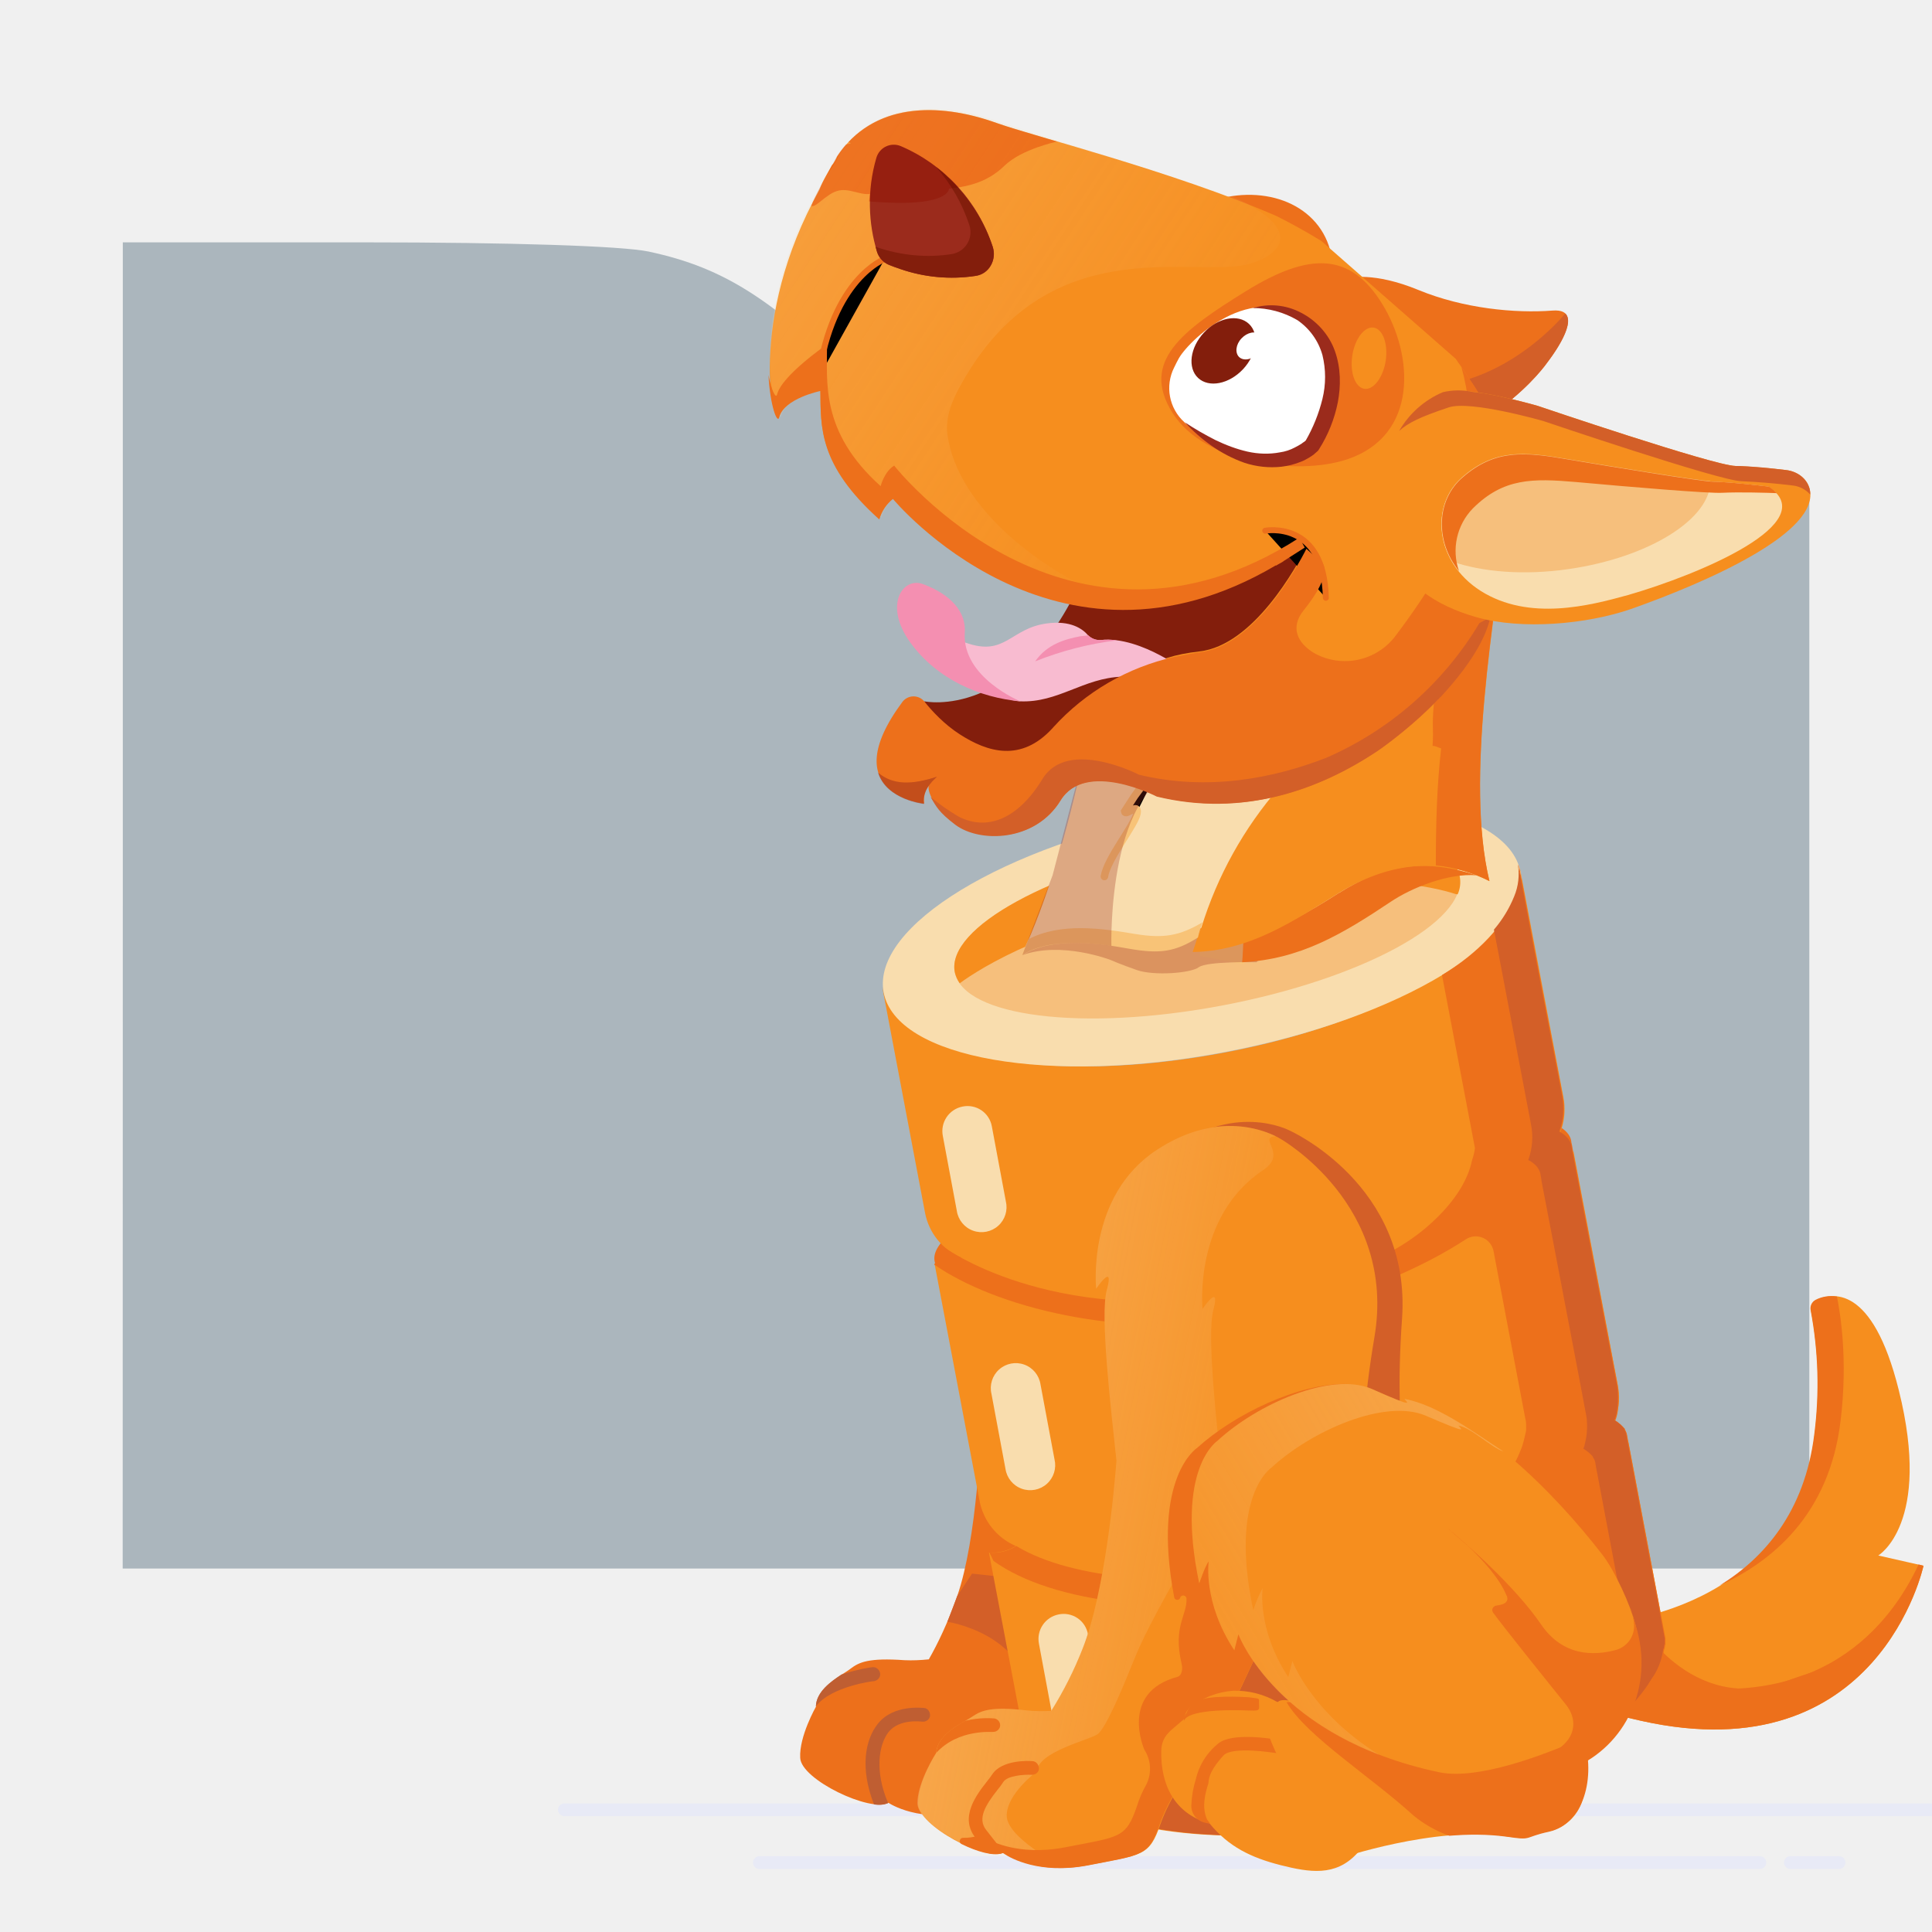
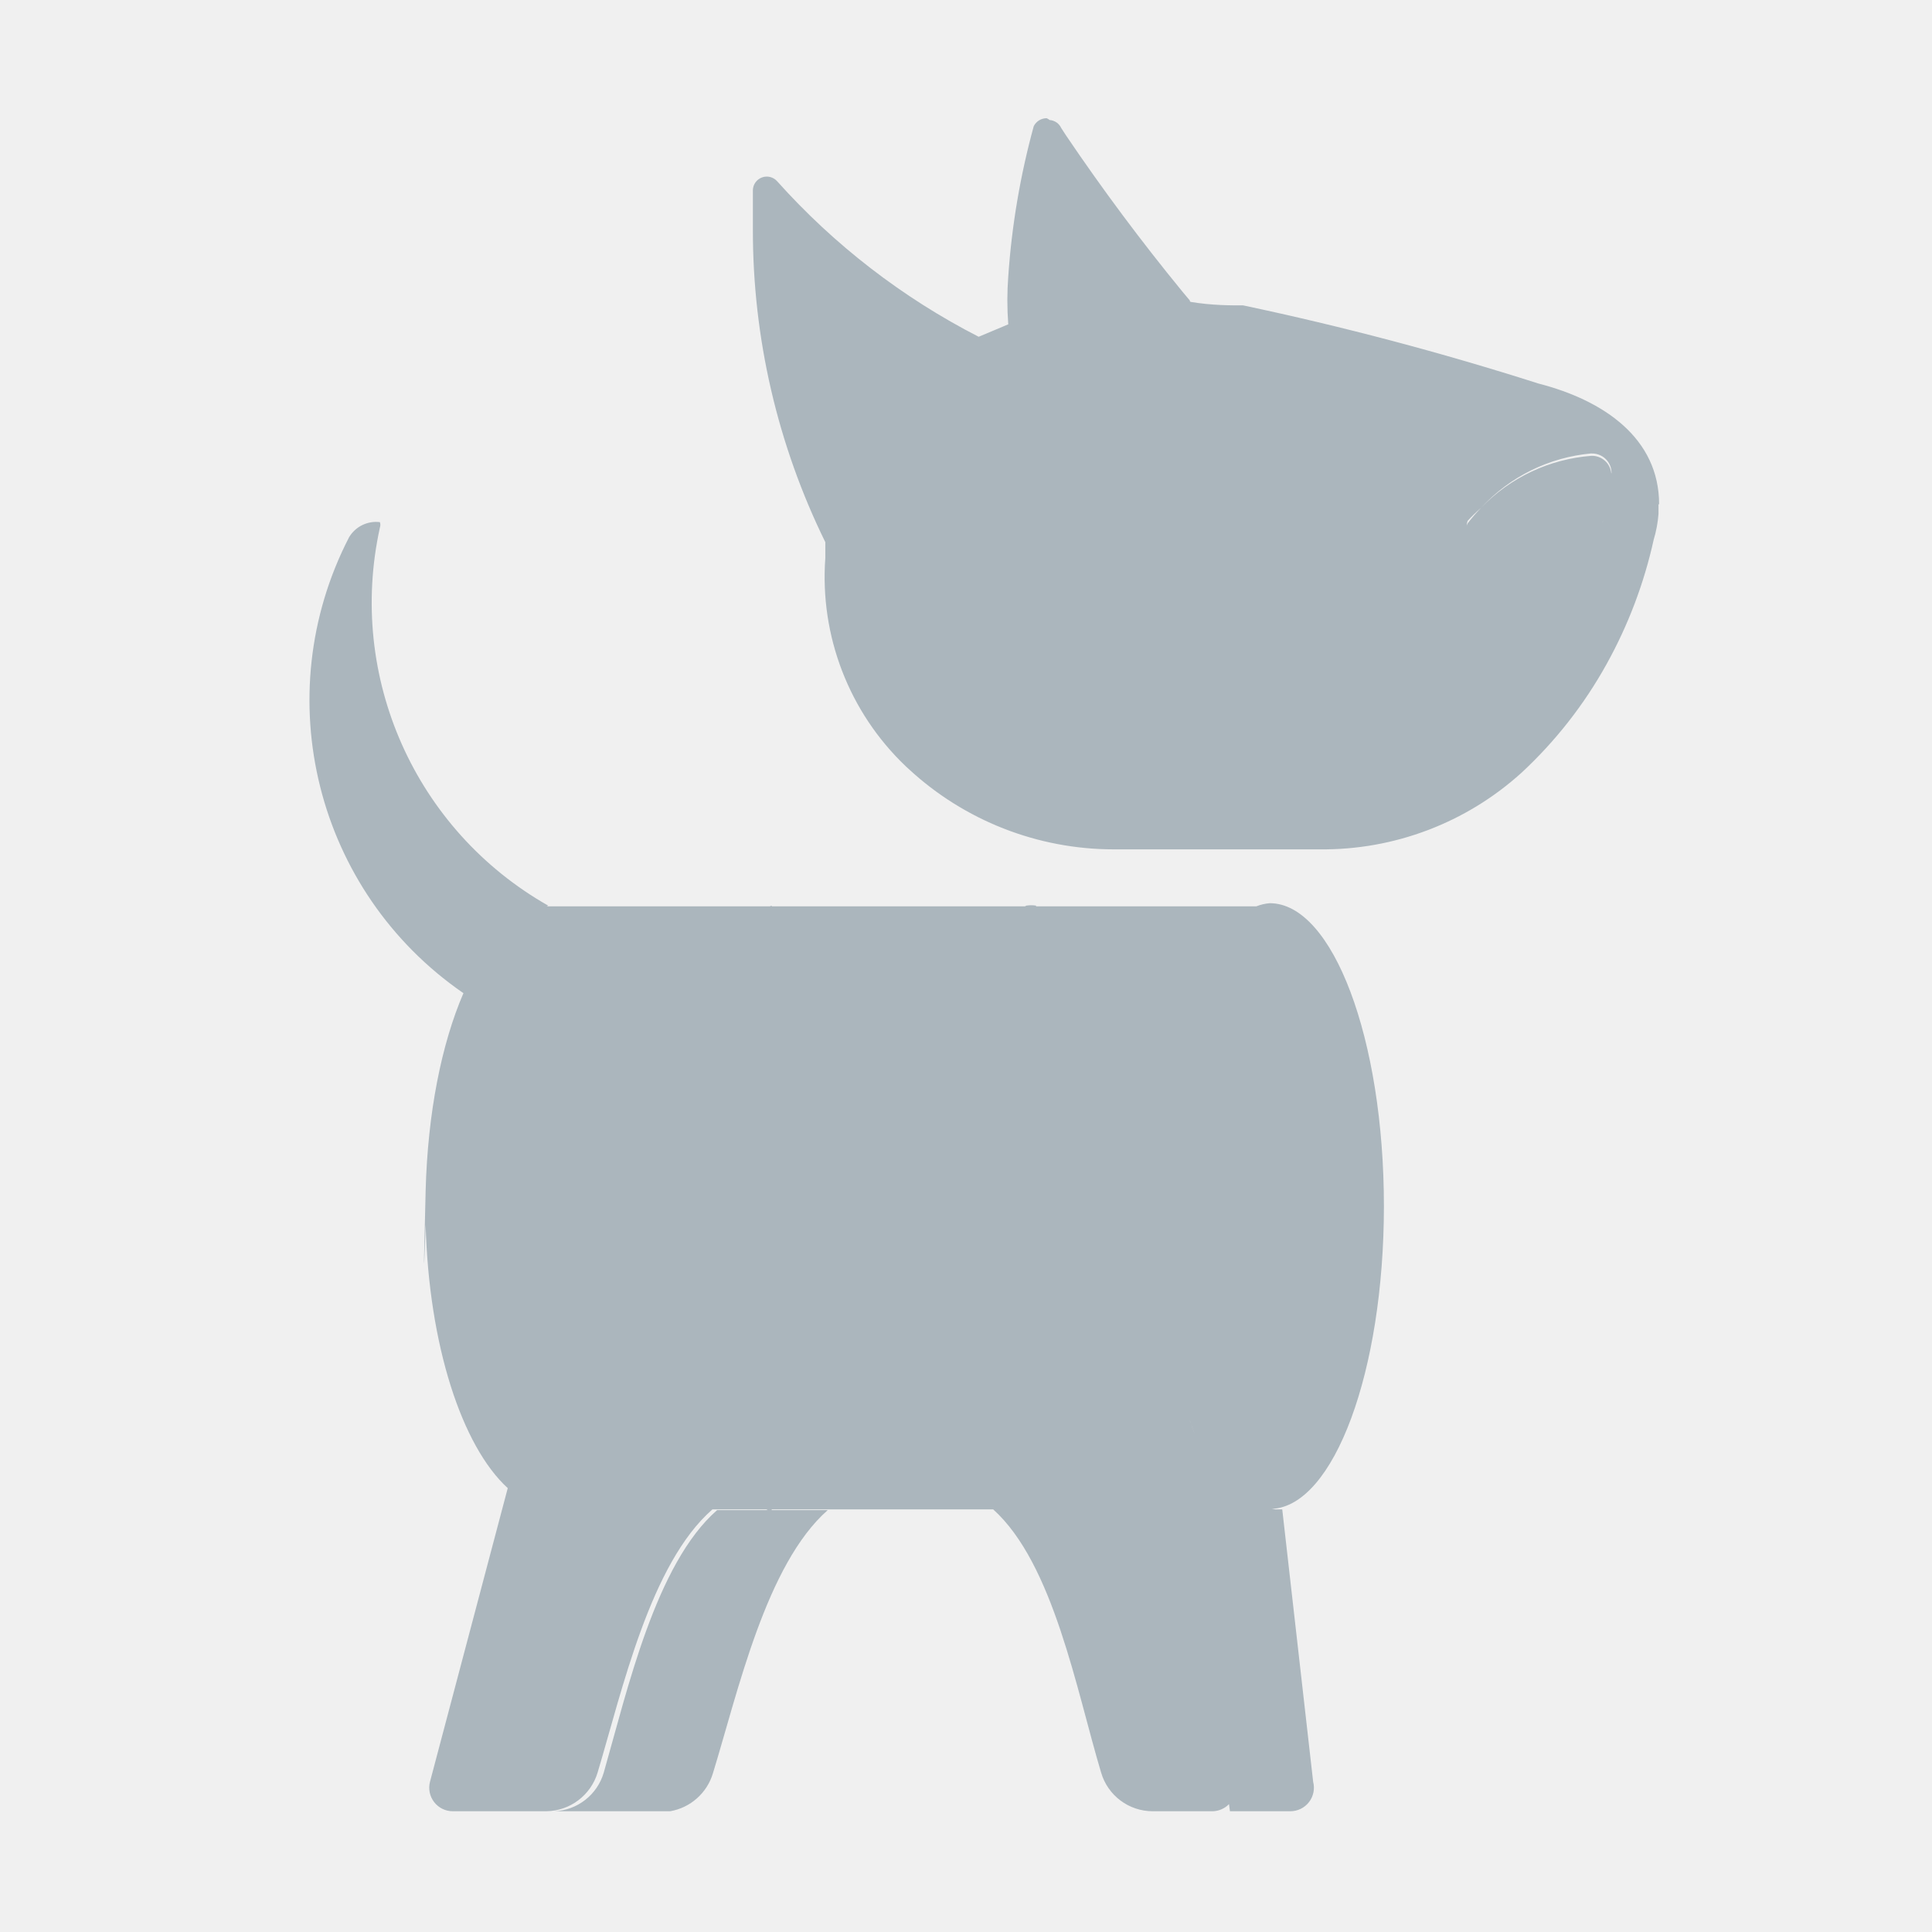
- <svg xmlns="http://www.w3.org/2000/svg" viewBox="0 0 16 16" height="16" width="16">
-   <defs>
-     <linearGradient id="c" x1="104.325" y1="264.568" x2="149.004" y2="238.146" gradientUnits="userSpaceOnUse" gradientTransform="translate(4.608 -.503) scale(.05316)">
-       <stop stop-color="#F9DDAE" stop-opacity=".1" />
-       <stop offset="1" stop-color="#F9DDAE" stop-opacity=".3" />
-     </linearGradient>
-     <linearGradient id="b" x1="102.976" y1="244.819" x2="66.21" y2="237.789" gradientUnits="userSpaceOnUse" gradientTransform="translate(4.608 -.503) scale(.05316)">
-       <stop stop-color="#F9DDAE" stop-opacity=".1" />
-       <stop offset="1" stop-color="#F9DDAE" stop-opacity=".3" />
-     </linearGradient>
-     <linearGradient id="a" x1="103.921" y1="82.258" x2="39.672" y2="40.201" gradientUnits="userSpaceOnUse" gradientTransform="translate(4.608 -.503) scale(.05316)">
-       <stop stop-color="#F9DDAE" stop-opacity="0" />
-       <stop offset="1" stop-color="#F9DDAE" stop-opacity=".2" />
-     </linearGradient>
-   </defs>
-   <path fill="#9AA7B0" fill-opacity=".8" fill-rule="evenodd" d="M1.017 7.498V2.007h1.997c1.22 0 2.136.03 2.356.076.642.137 1.054.405 1.85 1.207l.744.75h7.02v8.95H1.016z" />
-   <path d="M4.674 14.988h11.31m-9.695.437h8.285m.253 0h.403" stroke="#e8eaf6" stroke-width=".106" stroke-miterlimit="10" stroke-linecap="round" />
-   <path d="M13.274 13.445s1.577-.078 1.754-1.563a3.286 3.286 0 0 0-.03-1.028.08.08 0 0 1 .04-.085c.13-.065.468-.137.687.744.276 1.106-.17 1.369-.17 1.369l.375.085s-.37 1.724-2.339 1.284c-1.97-.44-.317-.806-.317-.806z" fill="#f68e1e" style="stroke-width:.053" />
-   <path d="M12.8 13.612c.125.093.388.195.866.304 1.414.314 2-.481 2.223-.96l.04.011s-.368 1.724-2.338 1.284c-1.154-.26-1.065-.492-.792-.639zm2.413-2.874c.027.136.092.522.03 1.027-.092.779-.57 1.168-1.003 1.366.362-.222.706-.604.785-1.253a3.286 3.286 0 0 0-.03-1.027.08.08 0 0 1 .04-.086.28.28 0 0 1 .178-.027c0-.003 0 0 0 0z" fill="#ed701b" style="stroke-width:.053" />
-   <path d="M13.55 13.404s.444.813 1.25.516c.805-.297-.26.286-.26.286l-.659.004-.624-.092s-.27-.28-.27-.294c0-.014.32-.376.32-.376zm-6.793.731c.003-.164.222-.263.29-.318.068-.051.147-.089.444-.068.065.003.133 0 .201-.007.072-.126.157-.3.236-.526.163-.474.198-1.331.204-1.567-.071-.447-.194-1.198-.15-1.41.051-.242-.089-.003-.089-.003s-.116-.761.444-1.174c.564-.413 1.021-.14 1.021-.14s.987.498.853 1.6c-.133 1.107.038 1.264-.071 1.534-.11.273-.17.303-.17.303s-.14-.218-.22-.303c-.078-.086.12.184.042.413-.079.228-.24.29-.24.29l-.01-.038c-.123.359-.293.734-.379.963-.133.348-.027.478.014.512l-.068-.048c.02.106-.079.243-.079.243a.168.168 0 0 0-.099-.14l-.15.058a1.51 1.51 0 0 0-.143.32c-.079.274-.133.26-.577.37-.447.109-.703-.069-.703-.069-.147.082-.724-.191-.731-.372-.01-.178.13-.423.13-.423z" fill="#ed701b" style="stroke-width:.053" />
-   <path d="M7.846 13.431s.631.093.69.635c.037.366-.342.683-.342.683l.515.215s.396-.877.434-.922c.037-.044.416-.56.416-.56l-.76-.368-.749-.082-.122.184Z" fill="#d35f28" style="stroke-width:.053" />
-   <path d="M7.637 14.258c-.003 0-.19-.028-.28.088-.078.103-.116.318-.003.584v.003a.205.205 0 0 1-.116.01c-.116-.296-.075-.532.03-.665.13-.167.376-.133.387-.133.03.003.05.034.047.065-.003.03-.034.051-.065.048zm-.88-.127c.003-.12.123-.205.211-.263.13-.044.25-.061.256-.061.031-.003.058.017.065.051.004.03-.017.058-.051.065-.003-.003-.358.044-.481.208z" fill="#bf5e32" style="stroke-width:.053" />
-   <path d="M10.942 12.94c1.456-.275 2.59-.749 2.53-1.058-.058-.31-1.286-.337-2.742-.062-1.456.276-2.59.75-2.53 1.06.058.309 1.286.336 2.742.06zm-.46-2.434c1.456-.275 2.589-.75 2.53-1.059-.058-.309-1.286-.336-2.742-.06-1.456.275-2.59.749-2.53 1.058.058.31 1.285.337 2.742.061z" fill="#ed701b" style="stroke-width:.053" />
-   <path d="M7.433 8.406a.5.5 0 0 1-.127-.235l.355 1.874a.505.505 0 0 0 .297.369h.004l-.01.006a.388.388 0 0 1-.212.048l.372 1.96a.51.51 0 0 0 .3.375l-.01.007a.389.389 0 0 1-.212.048l.325 1.71s.013.034.058.086c.304.47 1.379.672 2.615.47.007 0 .017 0 .024-.003 0 0 .29-.054.297-.058 1.222-.263 2.15-.846 2.26-1.393a.602.602 0 0 0 .024-.099l-.311-1.645a.377.377 0 0 1-.225.038l-.01-.004.003-.003a.54.54 0 0 0 .147-.489l-.366-1.932a.378.378 0 0 1-.225.038l-.01-.004.003-.003a.536.536 0 0 0 .147-.488l-.362-1.905a.487.487 0 0 1-.03.266c-.106.294-.448.553-.86.765h-.004c-.417.215-.953.4-1.55.512-.598.113-1.16.14-1.629.092h-.003c-.457-.048-.87-.167-1.075-.403Z" fill="#f68e1e" style="stroke-width:.053" />
-   <path d="M10.143 8.713c1.456-.275 2.553-.943 2.449-1.492-.104-.548-1.368-.77-2.824-.494-1.457.276-2.553.944-2.45 1.492.105.548 1.37.77 2.825.494z" fill="#f9ddae" style="stroke-width:.053" />
-   <path d="M10.123 8.327c1.154-.219 2.033-.696 1.963-1.067-.07-.37-1.062-.493-2.217-.275-1.154.218-2.033.696-1.962 1.066.07.37 1.062.494 2.216.276z" fill="#f6bf7c" style="stroke-width:.053" />
-   <path d="M7.907 8.051c.007.031.02.062.041.092.178-.13.758-.498 1.95-.723 1.46-.277 2.147-.017 2.153-.017.007.003.014.003.021.003a.248.248 0 0 0 .017-.147c-.061-.324-.823-.457-1.779-.345-.146.018-.3.041-.464.072-1.143.225-2.01.697-1.939 1.065z" fill="#f68e1e" style="stroke-width:.053" />
-   <path d="m8.214 9.328.116.621a.207.207 0 1 1-.406.079l-.116-.621a.207.207 0 0 1 .164-.243.204.204 0 0 1 .242.164zm.403 2.137.116.621a.207.207 0 1 1-.406.079l-.116-.621a.207.207 0 1 1 .406-.079zm.393 2.069.116.621a.207.207 0 1 1-.406.079l-.116-.622a.207.207 0 0 1 .163-.242.204.204 0 0 1 .243.164z" fill="#f9ddae" style="stroke-width:.053" />
-   <path d="M8.194 12.858a.367.367 0 0 0 .212-.048l.01-.007c.454.277 1.369.362 2.369.198l.02-.003c.052-.007.236-.045.284-.055l.017-.003a6.74 6.74 0 0 0 .495-.127 1.83 1.83 0 0 0 .44-.198c.024-.013.048-.03.069-.044.003-.003.006-.007.01-.007a.403.403 0 0 0 .058-.044.092.092 0 0 0 .027-.024c.014-.01.027-.024.041-.034.017-.014.03-.027.048-.041.007-.007.017-.014.024-.024l.068-.068.02-.02.041-.049c.007-.006.014-.017.021-.023.014-.018.024-.035.034-.048.004-.007.01-.014.014-.024.013-.024.03-.048.04-.072.018-.034.031-.068.045-.102.007-.017.01-.034.017-.055a61.271 61.271 0 0 1 .017-.072c.004-.013.004-.027.004-.04 0-.024 0-.052-.007-.076l-.263-1.386a.15.15 0 0 0-.229-.099c-.355.232-.833.437-1.386.58h.007c-.017.004-.03.008-.048.01l-.027.008-.232.044-.045.01h-.006c-.004 0-.024.004-.034.004-1.103.18-2.14-.103-2.633-.447l.076-.113s-.024.007-.004-.037c0 0 .874.658 2.458.396l.02-.004c.052-.007.236-.044.284-.055l.017-.003c.17-.038.413-.096.574-.143.27-.082.522-.219.723-.413.168-.16.273-.328.307-.492a.51.51 0 0 0 .024-.099l-.273-1.434c.297-.18.523-.416.605-.648a.48.48 0 0 0 .03-.267l.004.014.126.669.236 1.236c.02.102.01.205-.024.297h.003c.096.051.099.12.099.12l.007.04v.004l.007.034.109.573.198 1.038.055.287s.02.099 0 .218a.309.309 0 0 1-.02.075.123.123 0 0 1 .033.024c.007.004.014.01.017.014a.764.764 0 0 0 .024.024.016.016 0 0 1 .007.014c.014.024.017.044.017.044l.007.041.007.034.304 1.611v.045c0 .003 0 .007-.004.01v.007c0 .007-.003.01-.003.017 0 .004-.004.007-.004.01l-.003.014a.527.527 0 0 1-.096.236c-.003.003-.003.006-.006.01-.01.013-.018.027-.028.044a1.376 1.376 0 0 1-.102.13l-.007.007a.317.317 0 0 1-.048.048l-.01.01c-.017.013-.03.03-.048.044a.032.032 0 0 1-.014.01c-.017.018-.037.031-.054.048-.004.004-.007.004-.007.007a2.53 2.53 0 0 1-.314.219h-.003a1.516 1.516 0 0 1-.09.05l-.003.004-.092.051a.88.88 0 0 0 .219-.4v-.002a.322.322 0 0 0 .01-.161l-.058-.314-.202-1.069a.15.15 0 0 0-.228-.099c-.27.178-.611.338-1.004.468a3.23 3.23 0 0 1-.379.126h.007l-.048.01-.027.008-.232.044-.045.01h-.007c-.003 0-.023.004-.034.004-1.113.18-2.113.061-2.601-.29z" fill="#ed701b" style="stroke-width:.053" />
-   <path d="M13.376 14.21a.044.044 0 0 0 .01-.014.194.194 0 0 0 .028-.044c.003-.004.003-.007.006-.01a.545.545 0 0 0 .096-.236l.003-.014c0-.003.004-.007.004-.01.003-.007.003-.014.003-.017v-.007c0-.003 0-.007.004-.01v-.045l-.304-1.61-.007-.035-.007-.041s0-.02-.017-.044l-.007-.014s0-.003-.003-.003c-.004-.004-.007-.01-.014-.014l-.007-.007c-.003-.003-.01-.01-.017-.014a.678.678 0 0 1-.034-.024c.01-.023.014-.05.02-.075.024-.12 0-.218 0-.218l-.054-.287-.198-1.038-.11-.573-.006-.034v-.004l-.007-.04s-.003-.07-.099-.12h-.003a.548.548 0 0 0 .023-.297l-.235-1.236-.072-.376a.997.997 0 0 0 .168-.276.48.48 0 0 0 .03-.266l.004.013.126.67.236 1.235c.02.103.01.205-.024.297h.003c.096.051.099.12.099.12l.007.04v.004l.007.034.109.574.198 1.038.055.286s.02.1 0 .219a.306.306 0 0 1-.02.075.123.123 0 0 1 .033.024c.007.003.014.01.017.013a.764.764 0 0 1 .024.024c.004.004.007.007.007.014.014.024.017.044.017.044l.007.041.007.034.304 1.612v.044c0 .004 0 .007-.004.01v.007c0 .007-.003.01-.003.017 0 .004-.004.007-.004.01l-.003.014a.526.526 0 0 1-.096.236c-.003.003-.003.007-.006.01l-.028.044c-.003.004-.007.007-.01.014a1.375 1.375 0 0 1-.092.116l-.007.007a.318.318 0 0 1-.048.048.66.66 0 0 0-.01.01c-.017.014-.03.03-.048.044a.045.045 0 0 1-.013.01c-.018.018-.038.031-.055.049-.004.003-.007.003-.007.006l-.044.035.068-.09z" fill="#d35f28" style="stroke-width:.053" />
-   <path d="m9.938 7.918.366.068.007-.174-.4-.099c-.003 0 .03.072.027.205z" fill="#f8c377" style="stroke-width:.053" />
-   <path d="m9.911 7.853.024-.075c-.007.024-.014.051-.024.075z" fill="#f8c377" style="stroke-width:.053" />
-   <path opacity=".3" d="m8.464 7.911.413-.522.61.034 1.694-.314-.775.86s-.41-.01-.478.041c-.068.051-.375.072-.512.024-.137-.048-.222-.085-.222-.085s-.406-.157-.73-.038z" fill="#9b2b1c" style="stroke-width:.053" />
-   <path d="M11.089 7.396c.382-.243.724-.284 1.14-.147-.239-.02-.543.106-.71.218-.41.274-.755.478-1.232.502.006-.061.006-.116.01-.174.276-.089.553-.246.792-.4z" fill="#ed701b" style="stroke-width:.053" />
-   <path d="M12.482 4.248c-.1.86-.352 2.212-.147 3.049-.423-.215-.857-.14-1.243.095-.386.24-.747.485-1.215.492.03-.082.051-.167.082-.246-.191.123-.318.133-.57.092-.25-.04-.618-.105-.881.062.294-.639.304-.936.55-1.676.245-.741 2.597-1.65 3.424-1.868Z" fill="#f68e1e" style="stroke-width:.053" />
-   <path d="m9.925 7.754.024-.075c-.007.024-.017.048-.024.075z" fill="#f9ddae" style="stroke-width:.053" />
-   <path d="m10.358 5.651.59-.45c.025.102.052.198.073.307a3.337 3.337 0 0 0-.54.727c-.092.188-.065.167-.136.318.088-.017.167-.02.252-.035a3.212 3.212 0 0 0-.648 1.165c-.192.12-.321.136-.57.092-.25-.041-.622-.103-.881.054.222-.508.355-1.014.505-1.683.03-.133.12-.423.167-.505.318-.553.908.1 1.188.01z" fill="#f9ddae" style="stroke-width:.053" />
-   <path d="M9.396 7.734c.239.04.372.017.563-.096-.014.041-.03.082-.038.126-.19.12-.317.137-.57.093-.249-.045-.631-.103-.887.054.013-.044.034-.088.054-.133.266-.14.611-.089.878-.044z" fill="#f8c377" style="stroke-width:.053" />
-   <path d="M9.628 6.303a3.32 3.32 0 0 0-.232.29c-.048.072-.048.076-.082.127.006.044.12-.082.102.017-.02.099-.246.372-.27.522" stroke="#f8c377" stroke-width=".062" stroke-miterlimit="10" stroke-linecap="round" />
-   <path d="M11.935 6.198c-.023-.007-.047-.021-.071-.021.01-.164-.007-.136.01-.345.017-.208.13-.638.232-.874-.055-.085-.11-.153-.164-.232.01-.072.017-.147.028-.222-.72.222-1.42.492-2.107.803.83-.451 1.72-.792 2.622-1.069-.11.877-.352 2.216-.15 3.059a1.257 1.257 0 0 0-.444-.13c0-.32.007-.645.044-.97z" fill="#ed701b" style="stroke-width:.053" />
-   <path opacity=".3" d="M10.932 5.648s-.427.635-1.096.72c-.67.086-.632 1.465-.632 1.465-.361-.055-.597-.014-.737.075l.25-.659.255-.976s.12-.499.178-.611c.058-.113 1.782-.014 1.782-.014z" fill="#9b2b1c" style="stroke-width:.053" />
-   <path d="M11.17 2.302s.206-.054.578.1c.372.153.799.194 1.11.17.31-.024-.042.427-.042.427s-.498.737-1.618.833c-1.12.095-.027-1.53-.027-1.53z" fill="#ed701b" style="stroke-width:.053" />
-   <path d="M12.816 2.999s.246-.31.147-.403c-.003.003-.495.618-1.222.608-.73-.007-.768.215-.768.215l.065.413c.047.003.102.003.163 0 1.117-.096 1.615-.833 1.615-.833z" fill="#d35f28" style="stroke-width:.053" />
-   <path d="M7.655 5.808s.774.168 1.307-1.017c.509-1.13 2.315-.69 2.315-.69l.006 1.267-1.396.53-1.03.344-.544.331-.597-.39Z" fill="#831e0c" style="stroke-width:.053" />
-   <path d="M10.541 2.993c.426-.242.613-.717.418-1.06-.195-.341-.699-.422-1.125-.18-.425.244-.612.718-.417 1.06.195.343.698.423 1.124.18z" fill="#ed701b" style="stroke-width:.053" />
-   <path d="M10.143 2.652c.253-.145.37-.42.258-.615-.111-.195-.407-.236-.66-.091-.255.145-.37.42-.26.615.112.195.408.235.662.09z" fill="#fff" style="stroke-width:.053" />
-   <path d="M9.882 2.284c.108-.062.165-.166.127-.233-.039-.068-.157-.072-.265-.01-.109.061-.165.166-.127.233.038.067.157.071.265.01z" fill="#831e0c" style="stroke-width:.053" />
-   <path d="M10.972 2.302c.021-.11-.011-.21-.073-.222-.06-.011-.127.07-.148.18-.021.112.012.211.073.223.06.011.127-.07.148-.18z" fill="#f68e1e" style="stroke-width:.053" />
-   <path d="M6.934 1.295c.29-.44.826-.454 1.321-.276.27.099 1.465.4 2.318.771.09.045.219.113.369.205l1.113.976c.051.072.099.144.143.216.622.949.051 2.143.051 2.143a2.076 2.076 0 0 1-1.426 1.01c-.01.004-.02.004-.035.008a2.346 2.346 0 0 1-1.43-.198l-.041.003-.888.413-.57-.293-.44-.287.123-.123.212.17c.283.427.914.43 1.222.031l.085-.112-.01-.11.106-.01c.204-.252.375-.392.775-.437.45-.05.805-.703.884-.857.003-.01-.007-.017-.014-.01-1.98 1.345-3.407-.403-3.407-.403a.336.336 0 0 0-.113.171c-.505-.454-.484-.765-.488-1.065 0 0-.3.061-.341.218-.038.137-.277-.79.335-1.88.026-.079.075-.147.109-.212 0 .003-.004.007-.004.01a.3.3 0 0 0 .041-.072z" fill="#f68e1e" style="stroke-width:.053" />
-   <path d="M10.478 4.395s.488-.092.502.556" stroke="#ed701b" stroke-width=".049" stroke-miterlimit="10" stroke-linecap="round" />
-   <path d="M9.119 5.3a.13.13 0 0 1-.11-.041c-.044-.051-.143-.123-.34-.096-.304.041-.342.277-.67.16-.403-.143.13.472.448.485.317.014.525-.194.846-.204.321-.01.645-.09.645-.09l-.085.072c.003 0-.396-.32-.734-.286z" fill="#f8bbd0" style="stroke-width:.053" />
-   <path d="M8.45 5.808s-.485-.198-.46-.57c.013-.218-.189-.345-.353-.403-.163-.054-.32.178-.099.485.222.307.577.458.912.488z" fill="#f48fb1" style="stroke-width:.053" />
-   <path d="M7.474 5.812a.116.116 0 0 1 .18-.004c.065.082.168.192.294.273.232.15.509.233.768-.05l.007-.008a1.917 1.917 0 0 1 1.004-.583c.006 0 .136-.028.208-.038.45-.051.806-.703.884-.857l.096.086s.177.054-.116.42c-.12.146-.052.276.085.358a.524.524 0 0 0 .676-.147 6.13 6.13 0 0 0 .375-.556s.4-.837.168-1.666l.102.15c.621.949.051 2.144.051 2.144a2.197 2.197 0 0 1-.28.382s-.99 1.219-2.393.878c0 0-.59-.308-.799.034-.208.341-.665.348-.87.198-.205-.15-.246-.308-.215-.331.03-.024-.062.044-.045.16-.003 0-.75-.075-.18-.843z" fill="#ed701b" style="stroke-width:.053" />
-   <path d="M8.948 5.269c.02-.003.041-.003.065-.007a.136.136 0 0 0 .106.038.55.55 0 0 1 .13.003 2.725 2.725 0 0 0-.676.174c.099-.143.249-.184.375-.208z" fill="#f48fb1" style="stroke-width:.053" />
-   <path d="M6.948 1.283c.29-.44.826-.454 1.321-.276.014.007 1.417.45 1.83.584.096.03.191.068.277.123.447.266.13.44-.069.481-.491.092-1.638-.273-2.341.976-.076.133-.14.28-.12.427.082.604.796 1.178 1.533 1.427-1.195.034-1.966-.908-1.966-.908a.333.333 0 0 0-.113.17c-.505-.453-.485-.764-.488-1.064 0 0-.3.061-.342.218-.037.137-.32-.835.332-1.91.02-.064.078-.118.112-.183 0 .004-.003.007-.003.01a.771.771 0 0 0 .037-.075z" fill="url(#a)" style="fill:url(#a);stroke-width:.053" />
-   <path d="M7.327 2.145s-.434.157-.55.987" stroke="#ed701b" stroke-width=".049" stroke-miterlimit="10" />
-   <path d="M6.436 3.265c.04-.157.413-.413.413-.413.003.304-.062.72.444 1.174 0 0 .03-.12.112-.17 0 0 1.438 1.833 3.356.597l-.007-.014.051.096-.177.113s0 .003-.003.003c-.01.007-.024.014-.035.02l-.024.014v-.003c-1.826 1.079-3.171-.55-3.171-.55a.335.335 0 0 0-.113.17c-.505-.453-.484-.764-.488-1.064 0 0-.3.061-.341.218-.014.058-.075-.089-.089-.351.027.136.062.201.072.16z" fill="#ed701b" style="stroke-width:.053" />
-   <path d="M7.262 2.08a.18.18 0 0 0 .099.113c.03.014.061.024.092.034.208.072.423.089.625.058a.184.184 0 0 0 .143-.242 1.365 1.365 0 0 0-.761-.833.15.15 0 0 0-.202.096c-.081.273-.064.553.004.774Z" fill="#9b2b1c" style="stroke-width:.053" />
-   <path d="M7.258 2.046c.209.072.424.09.625.058a.184.184 0 0 0 .144-.242 1.37 1.37 0 0 0-.274-.478c.222.174.386.41.468.659.034.11-.03.229-.143.242a1.31 1.31 0 0 1-.625-.058c-.03-.01-.061-.024-.092-.034a.172.172 0 0 1-.1-.113l-.01-.037c.004 0 .004.003.007.003z" fill="#831e0c" style="stroke-width:.053" />
-   <path opacity=".3" d="M7.757 6.433c.014-.003-.126.089-.106.225 0 0-.31-.034-.379-.259.126.106.284.099.485.034z" fill="#9b2b1c" style="stroke-width:.053" />
-   <path opacity=".3" d="M7.757 6.433c.014-.003-.126.089-.106.225 0 0-.31-.034-.379-.259.126.106.284.099.485.034z" fill="#9b2b1c" style="stroke-width:.053" />
-   <path d="m12.342 5.112-.09.048a2.76 2.76 0 0 1-1.269 1.116c-.437.17-.98.277-1.55.14 0 0-.59-.307-.799.034-.208.342-.464.43-.693.314a1.82 1.82 0 0 1-.235-.164c.05.082.065.123.205.23.204.153.662.142.87-.199.208-.341.799-.034.799-.034.717.174 1.348-.058 1.826-.376.072-.047.314-.232.488-.413.007-.006.01-.013.018-.017l.003-.003c.003-.004.007-.01.014-.014l.003-.003c.297-.321.386-.54.41-.66z" fill="#d35f28" style="stroke-width:.053" />
-   <path d="M14.984 4.04c-.024-.082-.106-.137-.191-.147a5.5 5.5 0 0 0-.42-.034c-.181-.003-1.639-.498-1.639-.498s-.607-.178-.785-.113c-.177.065-.642.403-.454 1.212.089.375.41.56.734.652.376.106.912.058 1.277-.068.61-.215 1.59-.639 1.478-1.004z" fill="#f68e1e" style="stroke-width:.053" />
-   <path d="M14.646 4.03s-.304-.038-.468-.041c-.106-.004-.754-.11-1.201-.185-.352-.061-.598-.085-.867.15-.267.23-.23.697.153.94.4.252.901.122 1.219.034.594-.171 1.618-.601 1.164-.898z" fill="#f9ddae" style="stroke-width:.053" />
-   <path d="M12.028 4.651c.245.085.59.116.962.062.666-.096 1.175-.414 1.175-.728-.133-.01-.755-.112-1.188-.184-.352-.061-.598-.085-.867.15-.195.168-.226.461-.082.7z" fill="#f6bf7c" style="stroke-width:.053" />
-   <path d="M14.984 4.04a.149.149 0 0 1 .007.055.228.228 0 0 0-.15-.075 5.615 5.615 0 0 0-.42-.035c-.181-.003-1.639-.498-1.639-.498s-.604-.174-.785-.113c-.236.079-.335.127-.41.195a.76.76 0 0 1 .362-.321.557.557 0 0 1 .242-.003l.1.013c.218.038.443.103.443.103s1.458.495 1.639.498c.12 0 .307.02.42.034.085.01.164.062.191.147Z" fill="#d35f28" style="stroke-width:.053" />
-   <path d="M12.198 4.21c.253-.252.495-.249.854-.218.45.041 1.106.096 1.212.089.14-.007.382 0 .45.003-.017-.017-.037-.037-.065-.054 0 0-.303-.038-.467-.041-.106-.004-.755-.11-1.202-.185-.352-.061-.597-.085-.867.15-.215.185-.232.523-.03.776a.505.505 0 0 1 .115-.52zm-1.881-1.798c-.529.327-.874.583-.607 1.007.266.423 1.037.522 1.447.385.59-.198.553-.86.29-1.287-.263-.426-.6-.433-1.13-.105Z" fill="#ed701b" style="stroke-width:.053" />
-   <path d="M11.476 2.987c.02-.14-.024-.262-.1-.274-.077-.011-.156.093-.177.233-.021.14.024.262.1.274.076.011.155-.093.177-.233z" fill="#f68e1e" style="stroke-width:.053" />
-   <path d="M10.894 2.732c-.467-.48-1.041.079-1.13.233-.013.024-.027.05-.04.078a.38.38 0 0 0 .085.454l.003.004c.25.218.734.416 1.034.208.076-.051.355-.656.048-.977z" fill="#fff" style="stroke-width:.053" />
-   <path d="M10.294 3.058c.116-.124.138-.293.049-.376-.09-.084-.256-.052-.372.072-.116.124-.138.292-.049.376.09.084.256.051.372-.072z" fill="#831e0c" style="stroke-width:.053" />
-   <path d="M10.417 2.928c.047-.051.056-.12.019-.155-.038-.035-.106-.022-.154.029-.048.05-.056.12-.02.155.038.035.107.022.155-.03z" fill="#fff" style="stroke-width:.053" />
-   <path d="M10.372 2.552a.526.526 0 0 1 .403.038c.126.064.232.18.28.317.05.14.05.29.024.426a1.14 1.14 0 0 1-.157.39l-.004.006-.003.004-.034.03c-.01.007-.024.018-.035.024-.024.014-.047.028-.075.038a.627.627 0 0 1-.157.04.728.728 0 0 1-.31-.033 1.124 1.124 0 0 1-.27-.14 1.351 1.351 0 0 1-.222-.195c.082.055.167.103.253.147.085.041.174.075.266.096.089.02.18.023.27.006a.373.373 0 0 0 .122-.04c.021-.01.038-.021.055-.031.01-.007.017-.014.024-.017l.02-.017-.01.01a1.33 1.33 0 0 0 .14-.348.763.763 0 0 0 0-.362.521.521 0 0 0-.208-.29.73.73 0 0 0-.372-.1Z" fill="#9b2b1c" style="stroke-width:.053" />
-   <path d="M11.611 10.922c.079-1.11-.932-1.56-.932-1.56s-.471-.25-1.014.188c-.543.44-.389 1.195-.389 1.195s.13-.243.089 0c-.034.215.123.959.215 1.4.003.238.01 1.092-.13 1.573a3.2 3.2 0 0 1-.208.54 1.41 1.41 0 0 1-.201.017c-.297-.007-.373.034-.44.088a1.877 1.877 0 0 1-.083.058l.028.147s.013.034.058.086c.215.334.819.532 1.59.546a.542.542 0 0 0 .028-.103c.027-.112.078-.228.13-.327l.15-.065s.088.027.105.133c0 0 .093-.14.069-.246l.071.045c-.044-.031.437-.15.553-.51.076-.231-.365-.617-.259-.982l.01.037s.157-.068.226-.3c.064-.232-.144-.492-.062-.41.082.082.232.294.232.294s.062-.034.157-.314c.106-.273-.071-.42.007-1.53z" fill="#d35f28" style="stroke-width:.053" />
-   <path d="m10.17 14.698.014.01s-.007-.003-.013-.01z" fill="#f68e1e" style="stroke-width:.053" />
-   <path d="M7.753 14.517s-.01.164 0 0 .233-.253.304-.304c.072-.048.154-.082.448-.048.061.007.133.007.201.004a3.1 3.1 0 0 0 .26-.516c.184-.467.262-1.317.28-1.556-.048-.448-.137-1.205-.08-1.414.066-.239-.088-.01-.088-.01s-.082-.768.502-1.15c.58-.386 1.027-.09 1.027-.09s.963.547.775 1.643c-.184 1.096-.024 1.263-.146 1.53-.123.266-.188.296-.188.296s-.13-.225-.202-.314c-.075-.089.11.188.02.413-.088.226-.252.277-.252.277l-.007-.038c-.14.352-.327.72-.423.942-.15.342-.051.475-.01.513l-.065-.052c.017.106-.092.24-.092.24-.007-.107-.092-.144-.092-.144l-.154.051a1.433 1.433 0 0 0-.16.314c-.093.27-.144.253-.598.342-.45.088-.7-.103-.7-.103-.153.072-.713-.225-.71-.406-.003-.184.15-.42.15-.42Z" fill="#f68e1e" style="stroke-width:.053" />
-   <path d="M7.754 14.517v.02-.02c.01-.164.232-.253.303-.304.072-.048.154-.082.448-.048.061.007.133.007.201.004a3.1 3.1 0 0 0 .26-.516c.184-.467.262-1.317.28-1.556-.048-.448-.137-1.206-.08-1.414.066-.239-.088-.01-.088-.01s-.082-.768.502-1.15c.478-.314.86-.175.986-.113-.157.01.103.143-.105.28-.58.386-.502 1.15-.502 1.15s.153-.228.089.01c-.055.209.03.967.078 1.414-.017.235-.543 1.004-.73 1.471-.09.222-.236.58-.308.628-.071.048-.491.144-.502.308 0 0-.249.184-.249.365 0 .18.427.403.475.427-.328.01-.505-.127-.505-.127-.154.072-.714-.225-.71-.406.003-.177.156-.413.156-.413zm-.004.041v.003zm0 .017v.007-.007z" fill="url(#b)" style="fill:url(#b);stroke-width:.053" />
-   <path d="M8.539 14.698c-.058-.003-.195.007-.229.058a.513.513 0 0 1-.048.065c-.099.126-.17.239-.095.334.058.072.109.14.15.195-.007-.003-.007-.007-.007-.007a.229.229 0 0 1-.137 0c-.027-.037-.058-.075-.092-.12-.14-.173.007-.361.096-.474.017-.02.03-.04.04-.054.08-.123.305-.113.332-.11.03 0 .055.028.055.062s-.035.054-.065.051zm-.789-.178.003-.003-.003.003c.003-.003 0 0 0 0zm.004-.003c.006-.13.146-.212.238-.266.127-.031.23-.02.236-.02.03 0 .055.027.055.057 0 .031-.028.055-.058.055-.01.003-.287-.027-.472.174z" fill="#ed701b" style="stroke-width:.053" />
-   <path d="M68.61 28.632c-8.413-3.018-17.405-3.147-23.12 2.954l.385.193-.77.193a14.152 14.152 0 0 0-1.414 1.862c-.257.45-.514.963-.77 1.413 0-.064.064-.128.064-.193-.578 1.092-2.954 5.395-3.275 6.487.706.321 2.183-1.734 3.981-2.312 1.798-.578 3.468.642 5.138.45l-.128 1.155c12.651 1.092 12.459-1.99 12.459-1.99 3.275-.322 6.165-1.157 8.606-3.533C72.5 32.65 78 31.521 78 31.521c-4.348-1.294-7.939-2.37-9.39-2.889Z" fill="#ed701b" style="mix-blend-mode:multiply" opacity=".48" transform="translate(4.608 -.503) scale(.05316)" />
-   <path d="M10.43 12.243c.18-.163.437-.32.7-.42a.026.026 0 0 0 .017-.023 6.76 6.76 0 0 1 .03-.308c.004-.017-.01-.03-.027-.03-.396-.007-.928.249-1.236.529 0 0-.378.242-.19 1.236.003.027.04.03.05.006v-.003c.01-.027.052-.02.052.01.006.137-.113.226-.041.536.013.051 0 .1-.031.11-.488.13-.277.604-.277.604a.291.291 0 0 1 .014.293.866.866 0 0 0-.075.174c-.092.27-.143.253-.597.342-.396.075-.635-.058-.687-.096-.006-.003-.017-.007-.023-.003a.376.376 0 0 1-.134.02c-.027 0-.037.038-.013.051.13.065.263.1.33.079a.02.02 0 0 1 .025.003c.051.035.29.171.69.096.45-.089.505-.072.597-.341.037-.106.095-.215.153-.308.004-.006.007-.01.014-.01l.133-.044c.007-.004.017 0 .024.003.017.01.051.038.068.082.007.02.038.024.048.004a.39.39 0 0 0 .055-.134.027.027 0 0 1 .044-.017l.024.017c-.04-.037-.14-.167.01-.512.1-.222.287-.59.424-.942.006.024.006.038.006.038s.164-.052.253-.277a.412.412 0 0 0 .017-.061c0-.004.004-.01.004-.014.003-.02.003-.04.006-.058v-.003c0-.02 0-.038-.003-.058v-.007a1.753 1.753 0 0 0-.01-.058c-.01.01-.014.01-.014.01s-.13-.225-.201-.314c-.075-.089.109.188.02.413-.089.225-.252.276-.252.276s-.004-.013-.007-.037c-.045.116-.089.246-.133.365-.01.027-.048.024-.052-.003-.177-.977.195-1.216.195-1.216z" fill="#ed701b" style="stroke-width:.053" />
-   <path d="M11.802 14.875c0-.034-.03-.047-.044-.075a.475.475 0 0 1-.1.23c0-.021 0-.038-.003-.059-.15.126-.276.236-.42.382-.177.188-.389.154-.631.093-.242-.062-.427-.15-.587-.345-.29-.079-.406-.321-.4-.601.004-.133.086-.17.168-.246.044-.03.01-.051.065-.11a.66.66 0 0 1 .361-.142.69.69 0 0 1 .37.095c.115-.133 1.249.522 1.221.778zm.011-.003.01.014z" fill="#f68e1e" style="stroke-width:.053" />
-   <path d="M10.078 15.172zm.482-.655c-.007 0-.352-.058-.427.02-.133.147-.12.205-.126.233-.028.088-.052.187-.017.283.006.02.02.03.03.048-.017 0-.03-.004-.044-.007a.143.143 0 0 1-.11-.14.84.84 0 0 1 .038-.222c.007-.027.038-.174.185-.293.112-.093.433-.041.495-.031.133.027.075.02.081.075.007.055-.017.044-.105.034zm-.724-.352c.014-.034.044-.054.078-.075.079-.054.386-.037.427-.034.106.014.082.004.086.058.003.055.003.055-.106.051-.01 0-.475-.023-.516.086-.01-.034.02-.051.03-.086z" fill="#ed701b" style="stroke-width:.053" />
-   <path d="M11.092 15.391s.792-.27 1.376-.184c.229.034.137.006.358-.041a.372.372 0 0 0 .188-.625l.024-.324-.754-.635s-1.274.55-1.7.515c-.43-.037.508 1.294.508 1.294z" fill="#f68e1e" style="stroke-width:.053" />
-   <path d="m13.113 14.38-.075-.163-.655-.55-.116-.041-.256.068c-.37.147-1.021.39-1.356.403.16.277.7.618 1.048.936a.976.976 0 0 0 .3.17c.158-.013.318-.013.468.007.23.034.137.007.359-.041.283-.065.39-.443.283-.788z" fill="#ed701b" style="stroke-width:.053" />
-   <path d="M13.27 12.875c-.406-.526-1.065-1.185-1.638-1.29.017.027.105.085-.27-.082-.338-.147-.953.126-1.28.43 0 0-.352.228-.15 1.18 0 0 .047-.142.078-.183 0 0-.051.338.212.737l.034-.133s.314.857 1.662 1.143c.328.069.888-.16 1.01-.208.482-.191.769-.406.615-1.017-.04-.16-.17-.444-.273-.577z" fill="#f68e1e" style="stroke-width:.053" />
-   <path d="M11.417 14.53c-.56-.351-.714-.774-.714-.774l-.034.133c-.263-.4-.212-.738-.212-.738a1.06 1.06 0 0 0-.078.185c-.202-.953.15-1.181.15-1.181.328-.304.942-.577 1.28-.43.379.163.287.109.27.081.109.02.266.178.372.215-.236-.153-.543-.385-.82-.436.018.027.106.085-.27-.082-.337-.147-.952.126-1.28.43 0 0-.35.228-.15 1.18 0 0 .048-.142.079-.183 0 0-.051.338.212.737l.034-.133c-.004 0 .232.638 1.16.997z" fill="url(#c)" style="fill:url(#c);stroke-width:.053" />
-   <path d="M13.543 13.449c-.05-.158-.04-.185-.013-.021v.004a.205.205 0 0 1-.147.232c-.184.05-.44.054-.621-.212-.212-.31-.611-.662-.786-.806l.181.157c.123.116.26.267.318.407 0 0 .04.061-.051.081l-.038.007c-.024.007-.037.035-.02.058.082.113.402.512.6.758.093.113.094.267-.065.373.01.014.12.156.137.15.41-.174.673-.66.505-1.188z" fill="#ed701b" style="stroke-width:.053" />
+ <svg xmlns="http://www.w3.org/2000/svg" viewBox="0 0 32 32" width="16" height="16">
+   <path fill="#9AA7B0" fill-opacity=".8" fill-rule="evenodd" style="stroke-width:.5" class="cls-1" d="M8.668.979a.12.12 0 0 0-.107.066 6.35 6.35 0 0 0-.211 1.244 2.605 2.605 0 0 0 0 .397l-.245.103A5.775 5.775 0 0 1 6.435 1.5a.115.115 0 0 0-.2.074V1.9a5.855 5.855 0 0 0 .6 2.59v.13A2.165 2.165 0 0 0 7.5 6.345l.025.023a2.5 2.5 0 0 0 1.696.666h1.709A2.45 2.45 0 0 0 12.6 6.4a3.62 3.62 0 0 0 .705-.9 3.815 3.815 0 0 0 .39-1.03 1 1 0 0 0 .04-.214v-.08h.005c0-.545-.455-.86-1-1a25.215 25.215 0 0 0-2.445-.647c-.1 0-.256.001-.436-.029a17.5 17.5 0 0 1-.007-.01 3.94 3.94 0 0 1 .003 0 10.575 10.575 0 0 1-.062-.074 17.5 17.5 0 0 1-.965-1.295 10.575 10.575 0 0 1-.039-.06.115.115 0 0 0-.096-.067.12.12 0 0 0-.025-.015zm4.512 2.777a.16.16 0 0 1 .166.158 1.395 1.395 0 0 1-.002.008.16.16 0 0 0-.164-.147 1.415 1.415 0 0 0-.914.43 1.415 1.415 0 0 0-.112.13.19.19 0 0 0-.008.017.19.19 0 0 1 .008-.038 1.415 1.415 0 0 1 .112-.109 1.415 1.415 0 0 1 .914-.45zm.095.557a1.395 1.395 0 0 1-.007.023 1.395 1.395 0 0 0 .007-.024zm-10.13.011a.26.26 0 0 0-.254.125 2.945 2.945 0 0 0 .947 3.776c-.182.421-.296.994-.313 1.634-.03 1.17 0 .277 0 .282.026.998.3 1.836.68 2.183l-.644 2.432A.195.195 0 0 0 3.75 15h.775a.45.45 0 0 0 .424-.32c.205-.685.436-1.73.951-2.18h.446a.255.255 0 0 0 .013.006h-.42C5.43 12.95 5.195 14 5 14.68a.445.445 0 0 1-.41.32h.96a.45.45 0 0 0 .354-.314c.21-.685.441-1.73.951-2.18h-.464V12.5h1.834c.5.45.69 1.5.894 2.18a.445.445 0 0 0 .426.32h.5a.195.195 0 0 0 .133-.059l.008.059h.5a.195.195 0 0 0 .189-.244l-.256-2.256h-.058a.42.42 0 0 1-.028-.004.945 2.51 0 0 0 .928-2.506.945 2.51 0 0 0-.945-2.51.945 2.51 0 0 0-.112.026H8.58V7.5a.255.255 0 0 0-.08 0l-.012.006H6.391V7.5a.3.3 0 0 0-.016.006H4.527A1.035 1.035 0 0 1 4.54 7.5a2.885 2.885 0 0 1-1.394-3.13.07.07 0 0 0 0-.046zm6.709 7.442a.945 2.51 0 0 0 .04.109 1.54 1.54 0 0 1-.04-.11z" transform="scale(2)" />
</svg>
